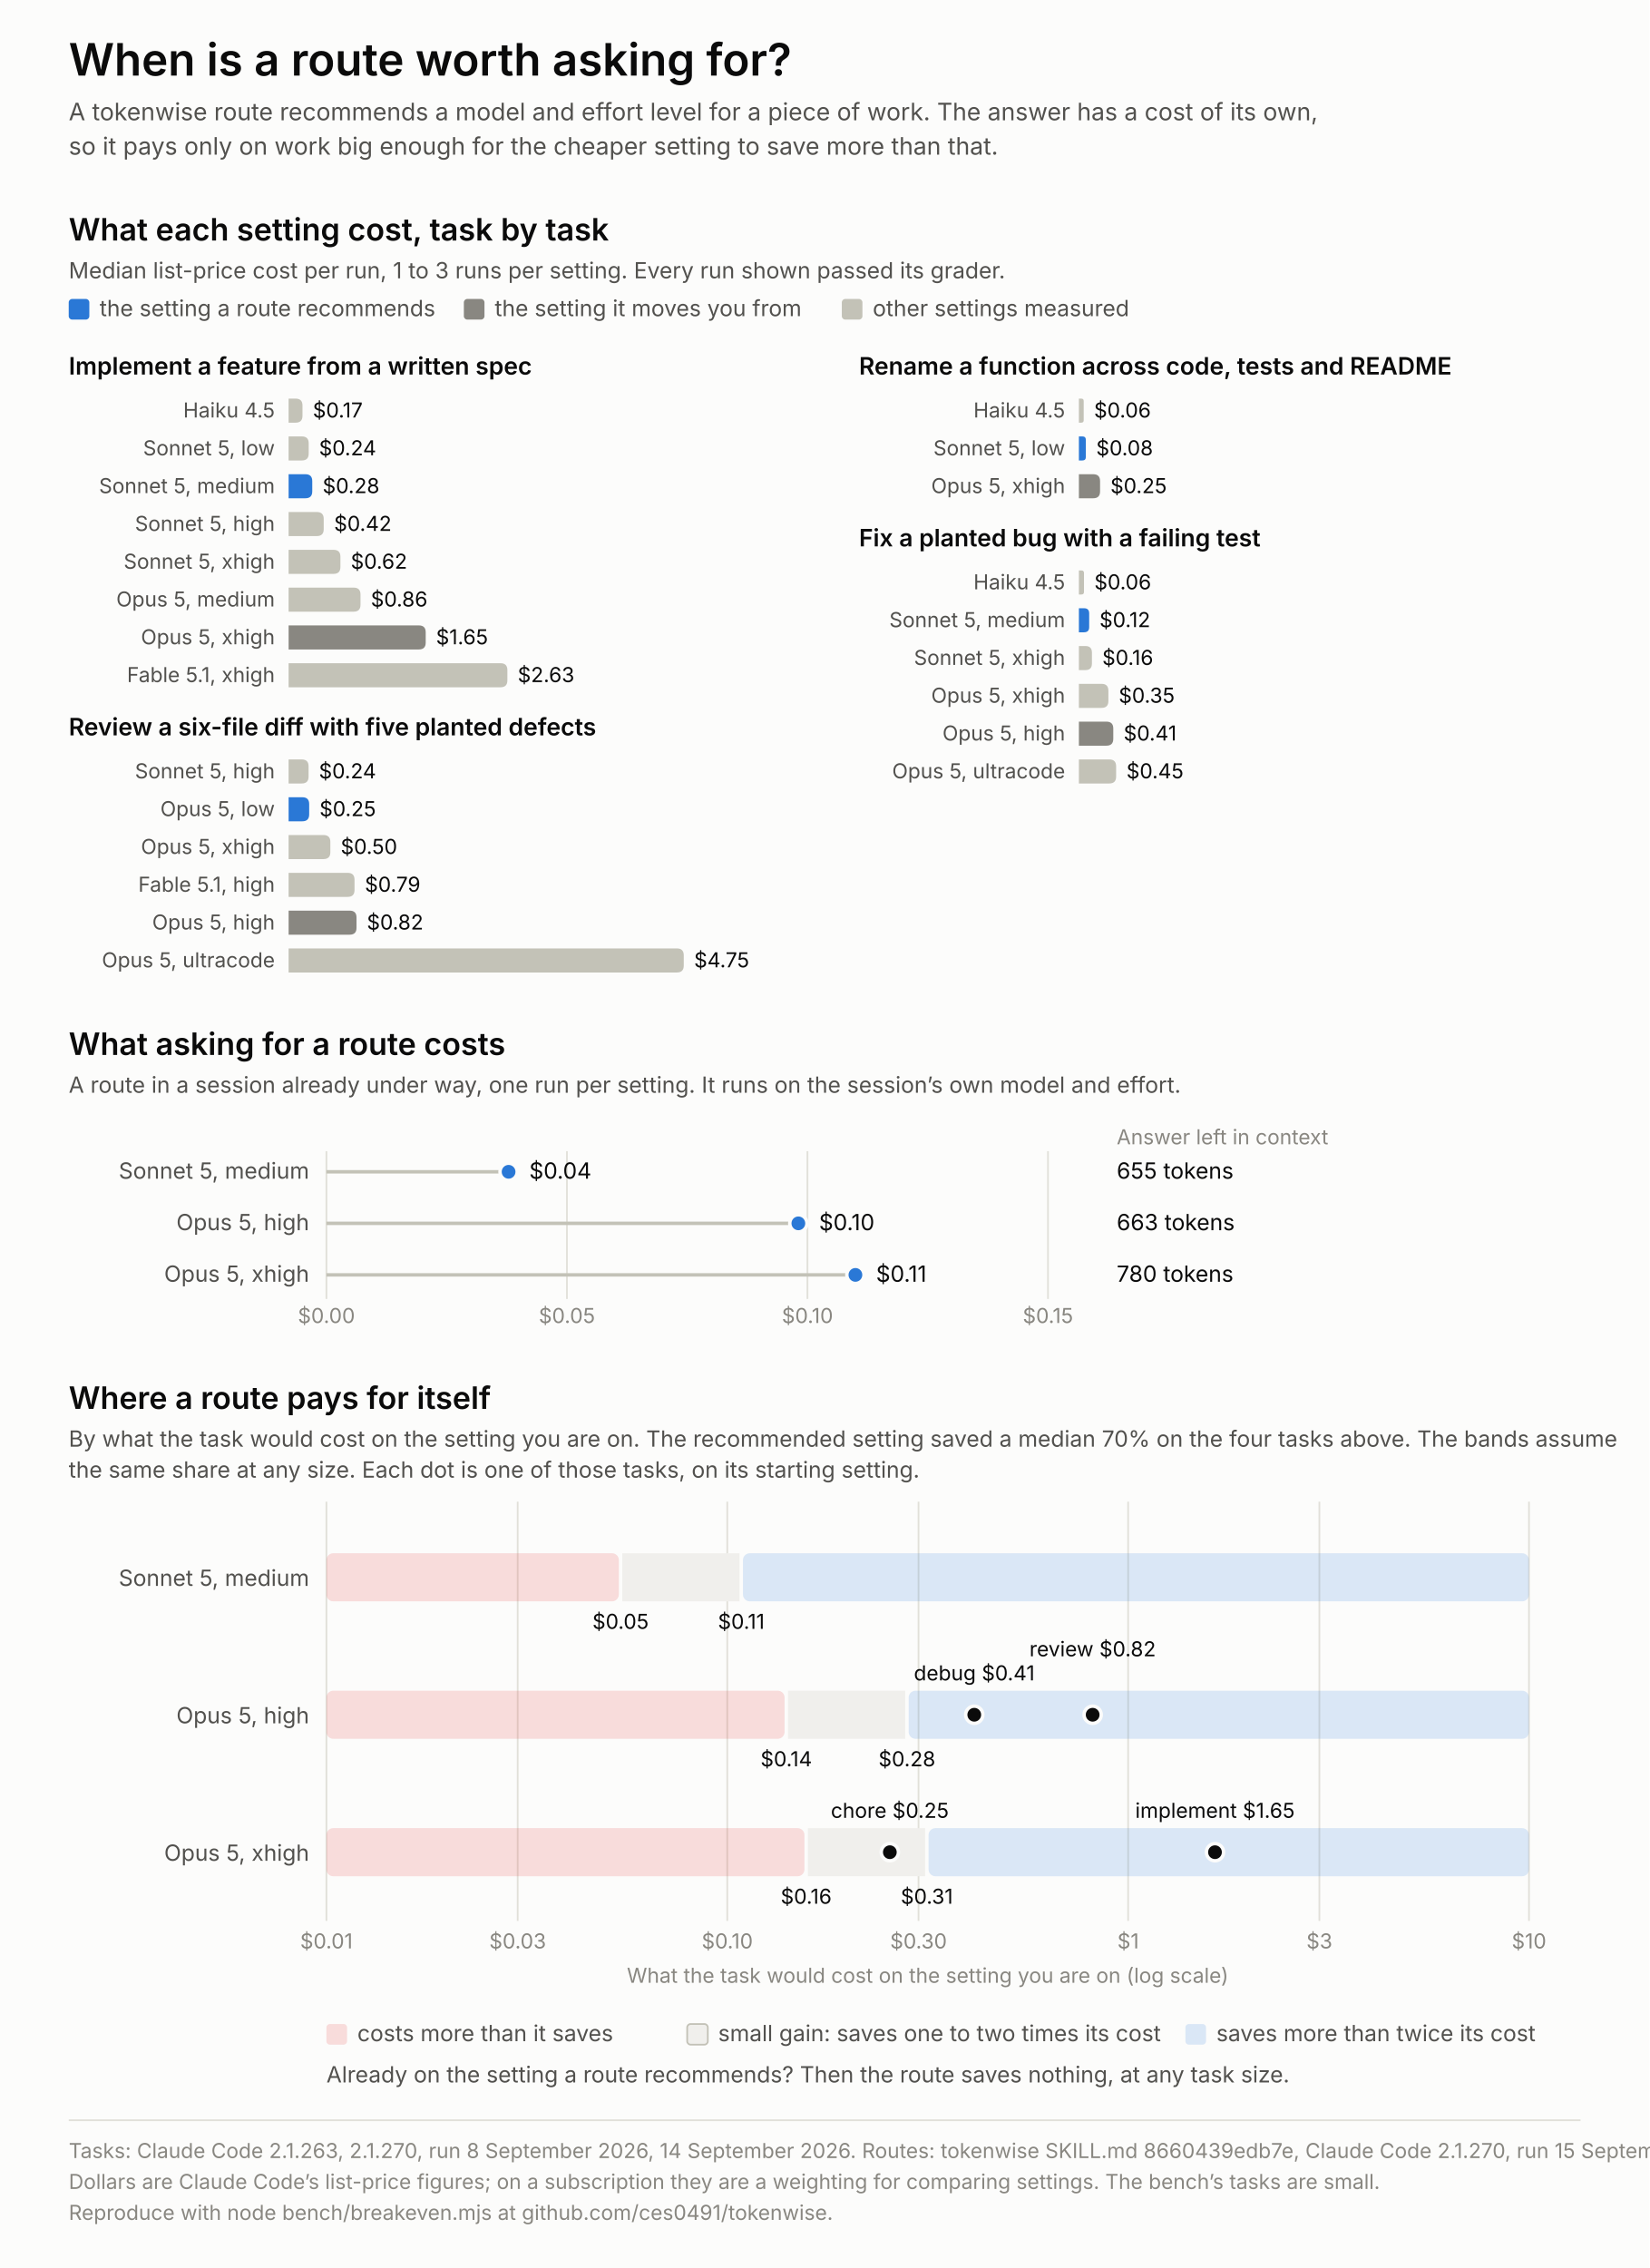
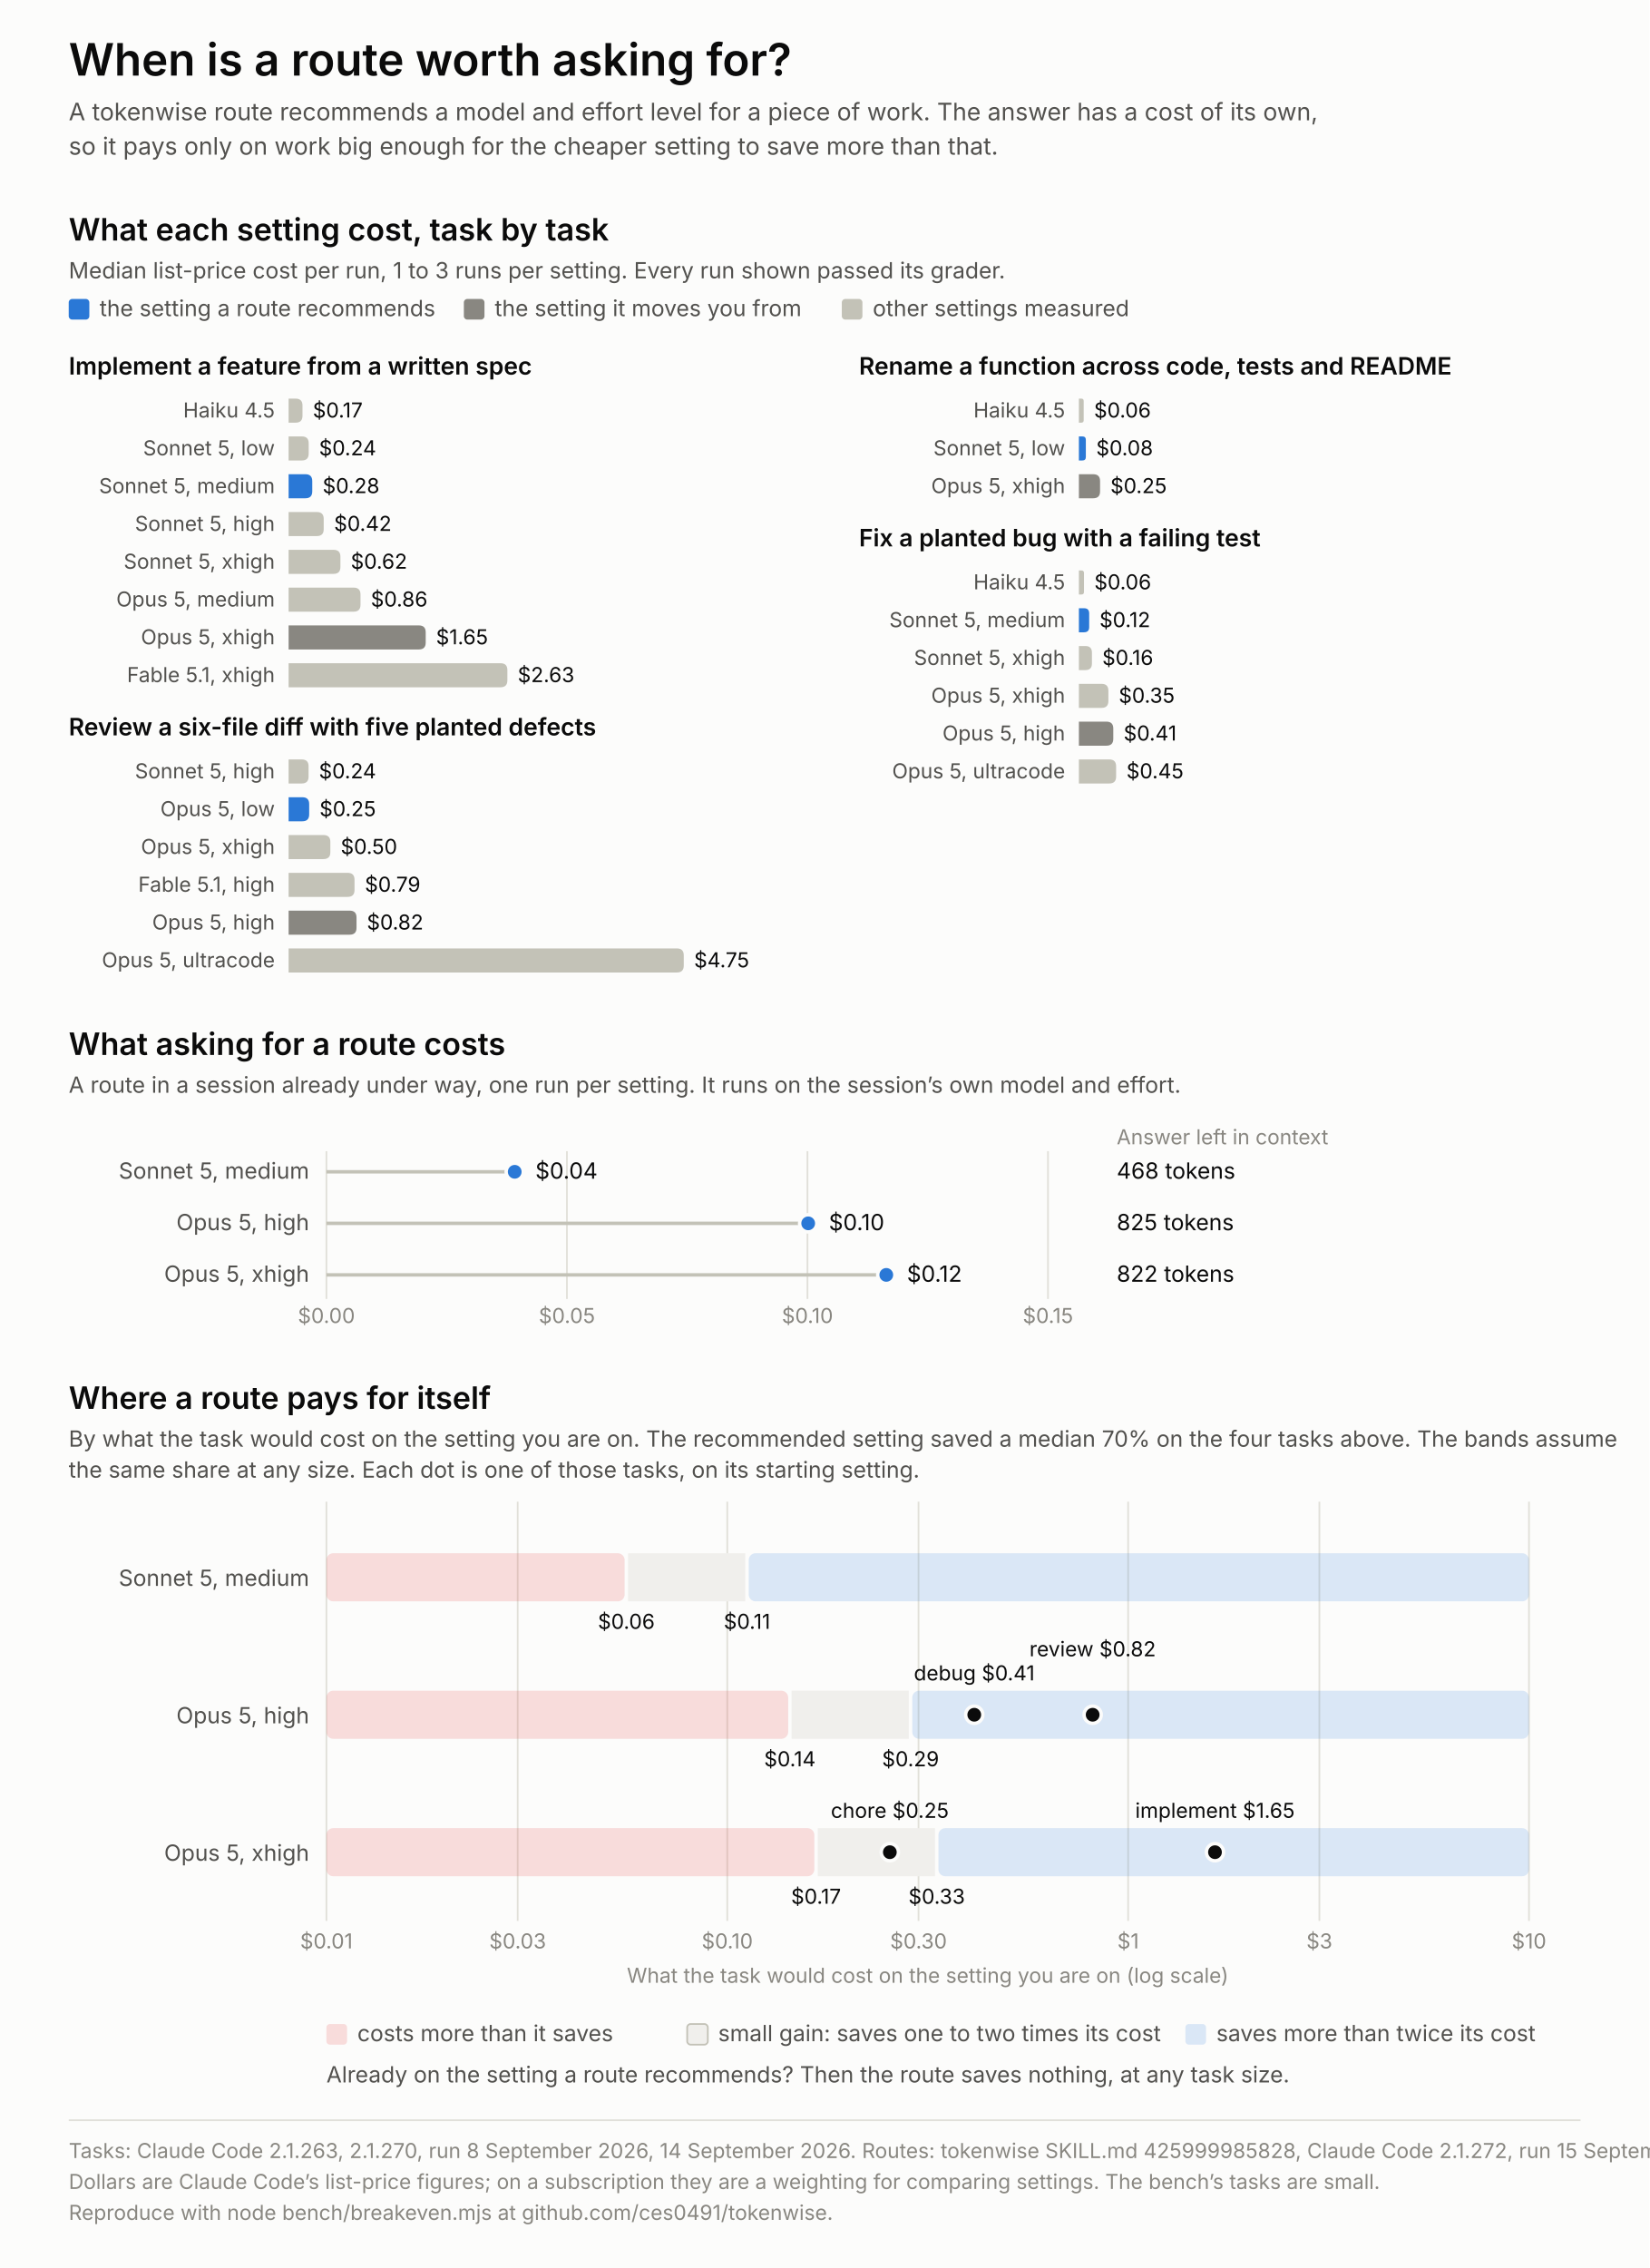
<svg xmlns="http://www.w3.org/2000/svg" viewBox="0 0 960 1320" width="960" height="1320" font-family="system-ui, -apple-system, &quot;Segoe UI&quot;, sans-serif" role="img" aria-labelledby="t d">
  <rect width="960" height="1320" fill="#fcfcfb" />
  <text x="40.00" y="44.00" font-size="26" fill="#0b0b0b" font-weight="600" text-anchor="start">When is a route worth asking for?</text>
  <text x="40.00" y="70.00" font-size="14" fill="#52514e" font-weight="400" text-anchor="start">A tokenwise route recommends a model and effort level for a piece of work. The answer has a cost of its own,</text>
  <text x="40.00" y="90.00" font-size="14" fill="#52514e" font-weight="400" text-anchor="start">so it pays only on work big enough for the cheaper setting to save more than that.</text>
  <text x="40.00" y="140.00" font-size="18" fill="#0b0b0b" font-weight="600" text-anchor="start">What each setting cost, task by task</text>
  <text x="40.00" y="162.00" font-size="13" fill="#52514e" font-weight="400" text-anchor="start">Median list-price cost per run, 1 to 3 runs per setting. Every run shown passed its grader.</text>
  <rect x="40.00" y="174.00" width="12" height="12" rx="2" fill="#2a78d6" />
  <text x="58.00" y="184.00" font-size="13" fill="#52514e" font-weight="400" text-anchor="start">the setting a route recommends</text>
  <rect x="270.00" y="174.00" width="12" height="12" rx="2" fill="#898781" />
  <text x="288.00" y="184.00" font-size="13" fill="#52514e" font-weight="400" text-anchor="start">the setting it moves you from</text>
  <rect x="490.00" y="174.00" width="12" height="12" rx="2" fill="#c3c2b7" />
  <text x="508.00" y="184.00" font-size="13" fill="#52514e" font-weight="400" text-anchor="start">other settings measured</text>
  <text x="40.00" y="218.00" font-size="14" fill="#0b0b0b" font-weight="600" text-anchor="start">Implement a feature from a written spec</text>
  <text x="160.00" y="243.00" font-size="12" fill="#52514e" font-weight="400" text-anchor="end">Haiku 4.5</text>
  <path d="M168.00 232.00H172.07Q176.07 232.00 176.07 236.00V242.00Q176.07 246.00 172.07 246.00H168.00Z" fill="#c3c2b7" />
  <text x="182.07" y="243.00" font-size="12" fill="#0b0b0b" font-weight="400" text-anchor="start">$0.17</text>
  <text x="160.00" y="265.00" font-size="12" fill="#52514e" font-weight="400" text-anchor="end">Sonnet 5, low</text>
  <path d="M168.00 254.00H175.69Q179.69 254.00 179.69 258.00V264.00Q179.69 268.00 175.69 268.00H168.00Z" fill="#c3c2b7" />
  <text x="185.69" y="265.00" font-size="12" fill="#0b0b0b" font-weight="400" text-anchor="start">$0.24</text>
  <text x="160.00" y="287.00" font-size="12" fill="#52514e" font-weight="400" text-anchor="end">Sonnet 5, medium</text>
  <path d="M168.00 276.00H177.76Q181.76 276.00 181.76 280.00V286.00Q181.76 290.00 177.76 290.00H168.00Z" fill="#2a78d6" />
  <text x="187.76" y="287.00" font-size="12" fill="#0b0b0b" font-weight="400" text-anchor="start">$0.28</text>
  <text x="160.00" y="309.00" font-size="12" fill="#52514e" font-weight="400" text-anchor="end">Sonnet 5, high</text>
  <path d="M168.00 298.00H184.43Q188.43 298.00 188.43 302.00V308.00Q188.43 312.00 184.43 312.00H168.00Z" fill="#c3c2b7" />
  <text x="194.43" y="309.00" font-size="12" fill="#0b0b0b" font-weight="400" text-anchor="start">$0.42</text>
  <text x="160.00" y="331.00" font-size="12" fill="#52514e" font-weight="400" text-anchor="end">Sonnet 5, xhigh</text>
  <path d="M168.00 320.00H194.15Q198.15 320.00 198.15 324.00V330.00Q198.15 334.00 194.15 334.00H168.00Z" fill="#c3c2b7" />
  <text x="204.15" y="331.00" font-size="12" fill="#0b0b0b" font-weight="400" text-anchor="start">$0.62</text>
  <text x="160.00" y="353.00" font-size="12" fill="#52514e" font-weight="400" text-anchor="end">Opus 5, medium</text>
  <path d="M168.00 342.00H205.84Q209.84 342.00 209.84 346.00V352.00Q209.84 356.00 205.84 356.00H168.00Z" fill="#c3c2b7" />
  <text x="215.84" y="353.00" font-size="12" fill="#0b0b0b" font-weight="400" text-anchor="start">$0.86</text>
  <text x="160.00" y="375.00" font-size="12" fill="#52514e" font-weight="400" text-anchor="end">Opus 5, xhigh</text>
  <path d="M168.00 364.00H243.80Q247.80 364.00 247.80 368.00V374.00Q247.80 378.00 243.80 378.00H168.00Z" fill="#898781" />
  <text x="253.80" y="375.00" font-size="12" fill="#0b0b0b" font-weight="400" text-anchor="start">$1.65</text>
  <text x="160.00" y="397.00" font-size="12" fill="#52514e" font-weight="400" text-anchor="end">Fable 5.1, xhigh</text>
  <path d="M168.00 386.00H291.33Q295.33 386.00 295.33 390.00V396.00Q295.33 400.00 291.33 400.00H168.00Z" fill="#c3c2b7" />
  <text x="301.33" y="397.00" font-size="12" fill="#0b0b0b" font-weight="400" text-anchor="start">$2.63</text>
  <text x="40.00" y="428.00" font-size="14" fill="#0b0b0b" font-weight="600" text-anchor="start">Review a six-file diff with five planted defects</text>
  <text x="160.00" y="453.00" font-size="12" fill="#52514e" font-weight="400" text-anchor="end">Sonnet 5, high</text>
  <path d="M168.00 442.00H175.62Q179.62 442.00 179.62 446.00V452.00Q179.62 456.00 175.62 456.00H168.00Z" fill="#c3c2b7" />
  <text x="185.62" y="453.00" font-size="12" fill="#0b0b0b" font-weight="400" text-anchor="start">$0.24</text>
  <text x="160.00" y="475.00" font-size="12" fill="#52514e" font-weight="400" text-anchor="end">Opus 5, low</text>
  <path d="M168.00 464.00H175.97Q179.97 464.00 179.97 468.00V474.00Q179.97 478.00 175.97 478.00H168.00Z" fill="#2a78d6" />
  <text x="185.97" y="475.00" font-size="12" fill="#0b0b0b" font-weight="400" text-anchor="start">$0.25</text>
  <text x="160.00" y="497.00" font-size="12" fill="#52514e" font-weight="400" text-anchor="end">Opus 5, xhigh</text>
  <path d="M168.00 486.00H188.29Q192.29 486.00 192.29 490.00V496.00Q192.29 500.00 188.29 500.00H168.00Z" fill="#c3c2b7" />
  <text x="198.29" y="497.00" font-size="12" fill="#0b0b0b" font-weight="400" text-anchor="start">$0.50</text>
  <text x="160.00" y="519.00" font-size="12" fill="#52514e" font-weight="400" text-anchor="end">Fable 5.1, high</text>
  <path d="M168.00 508.00H202.36Q206.36 508.00 206.36 512.00V518.00Q206.36 522.00 202.36 522.00H168.00Z" fill="#c3c2b7" />
  <text x="212.36" y="519.00" font-size="12" fill="#0b0b0b" font-weight="400" text-anchor="start">$0.79</text>
  <text x="160.00" y="541.00" font-size="12" fill="#52514e" font-weight="400" text-anchor="end">Opus 5, high</text>
  <path d="M168.00 530.00H203.52Q207.52 530.00 207.52 534.00V540.00Q207.52 544.00 203.52 544.00H168.00Z" fill="#898781" />
  <text x="213.52" y="541.00" font-size="12" fill="#0b0b0b" font-weight="400" text-anchor="start">$0.82</text>
  <text x="160.00" y="563.00" font-size="12" fill="#52514e" font-weight="400" text-anchor="end">Opus 5, ultracode</text>
  <path d="M168.00 552.00H394.00Q398.00 552.00 398.00 556.00V562.00Q398.00 566.00 394.00 566.00H168.00Z" fill="#c3c2b7" />
  <text x="404.00" y="563.00" font-size="12" fill="#0b0b0b" font-weight="400" text-anchor="start">$4.75</text>
  <text x="500.00" y="218.00" font-size="14" fill="#0b0b0b" font-weight="600" text-anchor="start">Rename a function across code, tests and README</text>
  <text x="620.00" y="243.00" font-size="12" fill="#52514e" font-weight="400" text-anchor="end">Haiku 4.5</text>
  <path d="M628.00 232.00H629.40Q630.80 232.00 630.80 233.40V244.60Q630.80 246.00 629.40 246.00H628.00Z" fill="#c3c2b7" />
  <text x="636.80" y="243.00" font-size="12" fill="#0b0b0b" font-weight="400" text-anchor="start">$0.06</text>
  <text x="620.00" y="265.00" font-size="12" fill="#52514e" font-weight="400" text-anchor="end">Sonnet 5, low</text>
  <path d="M628.00 254.00H630.02Q632.05 254.00 632.05 256.02V265.98Q632.05 268.00 630.02 268.00H628.00Z" fill="#2a78d6" />
  <text x="638.05" y="265.00" font-size="12" fill="#0b0b0b" font-weight="400" text-anchor="start">$0.08</text>
  <text x="620.00" y="287.00" font-size="12" fill="#52514e" font-weight="400" text-anchor="end">Opus 5, xhigh</text>
  <path d="M628.00 276.00H636.33Q640.33 276.00 640.33 280.00V286.00Q640.33 290.00 636.33 290.00H628.00Z" fill="#898781" />
  <text x="646.33" y="287.00" font-size="12" fill="#0b0b0b" font-weight="400" text-anchor="start">$0.25</text>
  <text x="500.00" y="318.00" font-size="14" fill="#0b0b0b" font-weight="600" text-anchor="start">Fix a planted bug with a failing test</text>
  <text x="620.00" y="343.00" font-size="12" fill="#52514e" font-weight="400" text-anchor="end">Haiku 4.5</text>
  <path d="M628.00 332.00H629.48Q630.97 332.00 630.97 333.48V344.52Q630.97 346.00 629.48 346.00H628.00Z" fill="#c3c2b7" />
  <text x="636.97" y="343.00" font-size="12" fill="#0b0b0b" font-weight="400" text-anchor="start">$0.06</text>
  <text x="620.00" y="365.00" font-size="12" fill="#52514e" font-weight="400" text-anchor="end">Sonnet 5, medium</text>
  <path d="M628.00 354.00H630.99Q633.99 354.00 633.99 356.99V365.01Q633.99 368.00 630.99 368.00H628.00Z" fill="#2a78d6" />
  <text x="639.99" y="365.00" font-size="12" fill="#0b0b0b" font-weight="400" text-anchor="start">$0.12</text>
  <text x="620.00" y="387.00" font-size="12" fill="#52514e" font-weight="400" text-anchor="end">Sonnet 5, xhigh</text>
  <path d="M628.00 376.00H631.80Q635.59 376.00 635.59 379.80V386.20Q635.59 390.00 631.80 390.00H628.00Z" fill="#c3c2b7" />
  <text x="641.59" y="387.00" font-size="12" fill="#0b0b0b" font-weight="400" text-anchor="start">$0.16</text>
  <text x="620.00" y="409.00" font-size="12" fill="#52514e" font-weight="400" text-anchor="end">Opus 5, xhigh</text>
  <path d="M628.00 398.00H641.17Q645.17 398.00 645.17 402.00V408.00Q645.17 412.00 641.17 412.00H628.00Z" fill="#c3c2b7" />
  <text x="651.17" y="409.00" font-size="12" fill="#0b0b0b" font-weight="400" text-anchor="start">$0.35</text>
  <text x="620.00" y="431.00" font-size="12" fill="#52514e" font-weight="400" text-anchor="end">Opus 5, high</text>
  <path d="M628.00 420.00H644.02Q648.02 420.00 648.02 424.00V430.00Q648.02 434.00 644.02 434.00H628.00Z" fill="#898781" />
  <text x="654.02" y="431.00" font-size="12" fill="#0b0b0b" font-weight="400" text-anchor="start">$0.41</text>
  <text x="620.00" y="453.00" font-size="12" fill="#52514e" font-weight="400" text-anchor="end">Opus 5, ultracode</text>
  <path d="M628.00 442.00H645.67Q649.67 442.00 649.67 446.00V452.00Q649.67 456.00 645.67 456.00H628.00Z" fill="#c3c2b7" />
  <text x="655.67" y="453.00" font-size="12" fill="#0b0b0b" font-weight="400" text-anchor="start">$0.45</text>
  <text x="40.00" y="614.00" font-size="18" fill="#0b0b0b" font-weight="600" text-anchor="start">What asking for a route costs</text>
  <text x="40.00" y="636.00" font-size="13" fill="#52514e" font-weight="400" text-anchor="start">A route in a session already under way, one run per setting. It runs on the session’s own model and effort.</text>
  <line x1="190.00" y1="670.00" x2="190.00" y2="756.00" stroke="#e1e0d9" stroke-width="1" />
  <text x="190.00" y="770.00" font-size="12" fill="#898781" font-weight="400" text-anchor="middle">$0.00</text>
  <line x1="330.00" y1="670.00" x2="330.00" y2="756.00" stroke="#e1e0d9" stroke-width="1" />
  <text x="330.00" y="770.00" font-size="12" fill="#898781" font-weight="400" text-anchor="middle">$0.05</text>
  <line x1="470.00" y1="670.00" x2="470.00" y2="756.00" stroke="#e1e0d9" stroke-width="1" />
  <text x="470.00" y="770.00" font-size="12" fill="#898781" font-weight="400" text-anchor="middle">$0.10</text>
  <line x1="610.00" y1="670.00" x2="610.00" y2="756.00" stroke="#e1e0d9" stroke-width="1" />
  <text x="610.00" y="770.00" font-size="12" fill="#898781" font-weight="400" text-anchor="middle">$0.15</text>
  <text x="650.00" y="666.00" font-size="12" fill="#898781" font-weight="400" text-anchor="start">Answer left in context</text>
  <text x="180.00" y="686.00" font-size="13" fill="#52514e" font-weight="400" text-anchor="end">Sonnet 5, medium</text>
-   <line x1="190.00" y1="682.00" x2="296.04" y2="682.00" stroke="#c3c2b7" stroke-width="2" />
-   <circle cx="296.04" cy="682.00" r="5" fill="#2a78d6" stroke="#fcfcfb" stroke-width="2" />
-   <text x="308.04" y="686.00" font-size="13" fill="#0b0b0b" font-weight="400" text-anchor="start">$0.04</text>
-   <text x="650.00" y="686.00" font-size="13" fill="#0b0b0b" font-weight="400" text-anchor="start">655 tokens</text>
+   <line x1="190.00" y1="682.00" x2="299.61" y2="682.00" stroke="#c3c2b7" stroke-width="2" />
+   <circle cx="299.61" cy="682.00" r="5" fill="#2a78d6" stroke="#fcfcfb" stroke-width="2" />
+   <text x="311.61" y="686.00" font-size="13" fill="#0b0b0b" font-weight="400" text-anchor="start">$0.04</text>
+   <text x="650.00" y="686.00" font-size="13" fill="#0b0b0b" font-weight="400" text-anchor="start">468 tokens</text>
  <text x="180.00" y="716.00" font-size="13" fill="#52514e" font-weight="400" text-anchor="end">Opus 5, high</text>
-   <line x1="190.00" y1="712.00" x2="464.71" y2="712.00" stroke="#c3c2b7" stroke-width="2" />
-   <circle cx="464.71" cy="712.00" r="5" fill="#2a78d6" stroke="#fcfcfb" stroke-width="2" />
-   <text x="476.71" y="716.00" font-size="13" fill="#0b0b0b" font-weight="400" text-anchor="start">$0.10</text>
-   <text x="650.00" y="716.00" font-size="13" fill="#0b0b0b" font-weight="400" text-anchor="start">663 tokens</text>
+   <line x1="190.00" y1="712.00" x2="470.43" y2="712.00" stroke="#c3c2b7" stroke-width="2" />
+   <circle cx="470.43" cy="712.00" r="5" fill="#2a78d6" stroke="#fcfcfb" stroke-width="2" />
+   <text x="482.43" y="716.00" font-size="13" fill="#0b0b0b" font-weight="400" text-anchor="start">$0.10</text>
+   <text x="650.00" y="716.00" font-size="13" fill="#0b0b0b" font-weight="400" text-anchor="start">825 tokens</text>
  <text x="180.00" y="746.00" font-size="13" fill="#52514e" font-weight="400" text-anchor="end">Opus 5, xhigh</text>
-   <line x1="190.00" y1="742.00" x2="497.92" y2="742.00" stroke="#c3c2b7" stroke-width="2" />
-   <circle cx="497.92" cy="742.00" r="5" fill="#2a78d6" stroke="#fcfcfb" stroke-width="2" />
-   <text x="509.92" y="746.00" font-size="13" fill="#0b0b0b" font-weight="400" text-anchor="start">$0.11</text>
-   <text x="650.00" y="746.00" font-size="13" fill="#0b0b0b" font-weight="400" text-anchor="start">780 tokens</text>
+   <line x1="190.00" y1="742.00" x2="515.89" y2="742.00" stroke="#c3c2b7" stroke-width="2" />
+   <circle cx="515.89" cy="742.00" r="5" fill="#2a78d6" stroke="#fcfcfb" stroke-width="2" />
+   <text x="527.89" y="746.00" font-size="13" fill="#0b0b0b" font-weight="400" text-anchor="start">$0.12</text>
+   <text x="650.00" y="746.00" font-size="13" fill="#0b0b0b" font-weight="400" text-anchor="start">822 tokens</text>
  <text x="40.00" y="820.00" font-size="18" fill="#0b0b0b" font-weight="600" text-anchor="start">Where a route pays for itself</text>
  <text x="40.00" y="842.00" font-size="13" fill="#52514e" font-weight="400" text-anchor="start">By what the task would cost on the setting you are on. The recommended setting saved a median 70% on the four tasks above. The bands assume</text>
  <text x="40.00" y="860.00" font-size="13" fill="#52514e" font-weight="400" text-anchor="start">the same share at any size. Each dot is one of those tasks, on its starting setting.</text>
  <line x1="190.00" y1="874.00" x2="190.00" y2="1118.00" stroke="#e1e0d9" stroke-width="1" />
  <text x="190.00" y="1134.00" font-size="12" fill="#898781" font-weight="400" text-anchor="middle">$0.01</text>
  <line x1="301.33" y1="874.00" x2="301.33" y2="1118.00" stroke="#e1e0d9" stroke-width="1" />
  <text x="301.33" y="1134.00" font-size="12" fill="#898781" font-weight="400" text-anchor="middle">$0.03</text>
  <line x1="423.33" y1="874.00" x2="423.33" y2="1118.00" stroke="#e1e0d9" stroke-width="1" />
  <text x="423.33" y="1134.00" font-size="12" fill="#898781" font-weight="400" text-anchor="middle">$0.10</text>
  <line x1="534.66" y1="874.00" x2="534.66" y2="1118.00" stroke="#e1e0d9" stroke-width="1" />
  <text x="534.66" y="1134.00" font-size="12" fill="#898781" font-weight="400" text-anchor="middle">$0.30</text>
  <line x1="656.67" y1="874.00" x2="656.67" y2="1118.00" stroke="#e1e0d9" stroke-width="1" />
  <text x="656.67" y="1134.00" font-size="12" fill="#898781" font-weight="400" text-anchor="middle">$1</text>
  <line x1="767.99" y1="874.00" x2="767.99" y2="1118.00" stroke="#e1e0d9" stroke-width="1" />
  <text x="767.99" y="1134.00" font-size="12" fill="#898781" font-weight="400" text-anchor="middle">$3</text>
  <line x1="890.00" y1="874.00" x2="890.00" y2="1118.00" stroke="#e1e0d9" stroke-width="1" />
  <text x="890.00" y="1134.00" font-size="12" fill="#898781" font-weight="400" text-anchor="middle">$10</text>
  <text x="180.00" y="923.00" font-size="13" fill="#52514e" font-weight="400" text-anchor="end">Sonnet 5, medium</text>
-   <rect x="190.00" y="904.00" width="170.22" height="28" rx="4" fill="#e34948" fill-opacity="0.18" />
-   <rect x="362.22" y="904.00" width="68.24" height="28" rx="0" fill="#f0efec" fill-opacity="1" />
-   <rect x="432.46" y="904.00" width="457.54" height="28" rx="4" fill="#2a78d6" fill-opacity="0.16" />
-   <text x="361.22" y="948.00" font-size="12" fill="#0b0b0b" font-weight="400" text-anchor="middle">$0.05</text>
-   <text x="431.46" y="948.00" font-size="12" fill="#0b0b0b" font-weight="400" text-anchor="middle">$0.11</text>
+   <rect x="190.00" y="904.00" width="173.58" height="28" rx="4" fill="#e34948" fill-opacity="0.18" />
+   <rect x="365.58" y="904.00" width="68.24" height="28" rx="0" fill="#f0efec" fill-opacity="1" />
+   <rect x="435.82" y="904.00" width="454.18" height="28" rx="4" fill="#2a78d6" fill-opacity="0.16" />
+   <text x="364.58" y="948.00" font-size="12" fill="#0b0b0b" font-weight="400" text-anchor="middle">$0.06</text>
+   <text x="434.82" y="948.00" font-size="12" fill="#0b0b0b" font-weight="400" text-anchor="middle">$0.11</text>
  <text x="180.00" y="1003.00" font-size="13" fill="#52514e" font-weight="400" text-anchor="end">Opus 5, high</text>
-   <rect x="190.00" y="984.00" width="266.68" height="28" rx="4" fill="#e34948" fill-opacity="0.18" />
-   <rect x="458.68" y="984.00" width="68.24" height="28" rx="0" fill="#f0efec" fill-opacity="1" />
-   <rect x="528.92" y="984.00" width="361.08" height="28" rx="4" fill="#2a78d6" fill-opacity="0.16" />
-   <text x="457.68" y="1028.00" font-size="12" fill="#0b0b0b" font-weight="400" text-anchor="middle">$0.14</text>
-   <text x="527.92" y="1028.00" font-size="12" fill="#0b0b0b" font-weight="400" text-anchor="middle">$0.28</text>
+   <rect x="190.00" y="984.00" width="268.77" height="28" rx="4" fill="#e34948" fill-opacity="0.18" />
+   <rect x="460.77" y="984.00" width="68.24" height="28" rx="0" fill="#f0efec" fill-opacity="1" />
+   <rect x="531.01" y="984.00" width="358.99" height="28" rx="4" fill="#2a78d6" fill-opacity="0.16" />
+   <text x="459.77" y="1028.00" font-size="12" fill="#0b0b0b" font-weight="400" text-anchor="middle">$0.14</text>
+   <text x="530.01" y="1028.00" font-size="12" fill="#0b0b0b" font-weight="400" text-anchor="middle">$0.29</text>
  <circle cx="567.10" cy="998.00" r="5" fill="#0b0b0b" stroke="#fcfcfb" stroke-width="2" />
  <text x="567.10" y="978.00" font-size="12" fill="#0b0b0b" font-weight="400" text-anchor="middle">debug $0.41</text>
  <circle cx="636.01" cy="998.00" r="5" fill="#0b0b0b" stroke="#fcfcfb" stroke-width="2" />
  <text x="636.01" y="964.00" font-size="12" fill="#0b0b0b" font-weight="400" text-anchor="middle">review $0.82</text>
  <text x="180.00" y="1083.00" font-size="13" fill="#52514e" font-weight="400" text-anchor="end">Opus 5, xhigh</text>
-   <rect x="190.00" y="1064.00" width="278.25" height="28" rx="4" fill="#e34948" fill-opacity="0.18" />
-   <rect x="470.25" y="1064.00" width="68.24" height="28" rx="0" fill="#f0efec" fill-opacity="1" />
-   <rect x="540.49" y="1064.00" width="349.51" height="28" rx="4" fill="#2a78d6" fill-opacity="0.16" />
-   <text x="469.25" y="1108.00" font-size="12" fill="#0b0b0b" font-weight="400" text-anchor="middle">$0.16</text>
-   <text x="539.49" y="1108.00" font-size="12" fill="#0b0b0b" font-weight="400" text-anchor="middle">$0.31</text>
+   <rect x="190.00" y="1064.00" width="284.00" height="28" rx="4" fill="#e34948" fill-opacity="0.18" />
+   <rect x="476.00" y="1064.00" width="68.24" height="28" rx="0" fill="#f0efec" fill-opacity="1" />
+   <rect x="546.24" y="1064.00" width="343.76" height="28" rx="4" fill="#2a78d6" fill-opacity="0.16" />
+   <text x="475.00" y="1108.00" font-size="12" fill="#0b0b0b" font-weight="400" text-anchor="middle">$0.17</text>
+   <text x="545.24" y="1108.00" font-size="12" fill="#0b0b0b" font-weight="400" text-anchor="middle">$0.33</text>
  <circle cx="517.96" cy="1078.00" r="5" fill="#0b0b0b" stroke="#fcfcfb" stroke-width="2" />
  <text x="517.96" y="1058.00" font-size="12" fill="#0b0b0b" font-weight="400" text-anchor="middle">chore $0.25</text>
  <circle cx="707.22" cy="1078.00" r="5" fill="#0b0b0b" stroke="#fcfcfb" stroke-width="2" />
  <text x="707.22" y="1058.00" font-size="12" fill="#0b0b0b" font-weight="400" text-anchor="middle">implement $1.65</text>
  <text x="540.00" y="1154.00" font-size="12" fill="#898781" font-weight="400" text-anchor="middle">What the task would cost on the setting you are on (log scale)</text>
  <rect x="190.00" y="1178.00" width="12" height="12" rx="2" fill="#e34948" fill-opacity="0.18" />
  <text x="208.00" y="1188.00" font-size="13" fill="#52514e" font-weight="400" text-anchor="start">costs more than it saves</text>
  <rect x="400.00" y="1178.00" width="12" height="12" rx="2" fill="#f0efec" stroke="#c3c2b7" stroke-width="1" />
  <text x="418.00" y="1188.00" font-size="13" fill="#52514e" font-weight="400" text-anchor="start">small gain: saves one to two times its cost</text>
  <rect x="690.00" y="1178.00" width="12" height="12" rx="2" fill="#2a78d6" fill-opacity="0.16" />
  <text x="708.00" y="1188.00" font-size="13" fill="#52514e" font-weight="400" text-anchor="start">saves more than twice its cost</text>
  <text x="190.00" y="1212.00" font-size="13" fill="#52514e" font-weight="400" text-anchor="start">Already on the setting a route recommends? Then the route saves nothing, at any task size.</text>
  <line x1="40" y1="1234.00" x2="920" y2="1234.00" stroke="#e1e0d9" stroke-width="1" />
-   <text x="40.00" y="1256.00" font-size="12" fill="#898781" font-weight="400" text-anchor="start">Tasks: Claude Code 2.1.263, 2.1.270, run 8 September 2026, 14 September 2026. Routes: tokenwise SKILL.md 8660439edb7e, Claude Code 2.1.270, run 15 September 2026.</text>
+   <text x="40.00" y="1256.00" font-size="12" fill="#898781" font-weight="400" text-anchor="start">Tasks: Claude Code 2.1.263, 2.1.270, run 8 September 2026, 14 September 2026. Routes: tokenwise SKILL.md 425999985828, Claude Code 2.1.272, run 15 September 2026.</text>
  <text x="40.00" y="1274.00" font-size="12" fill="#898781" font-weight="400" text-anchor="start">Dollars are Claude Code’s list-price figures; on a subscription they are a weighting for comparing settings. The bench’s tasks are small.</text>
  <text x="40.00" y="1292.00" font-size="12" fill="#898781" font-weight="400" text-anchor="start">Reproduce with node bench/breakeven.mjs at github.com/ces0491/tokenwise.</text>
</svg>
